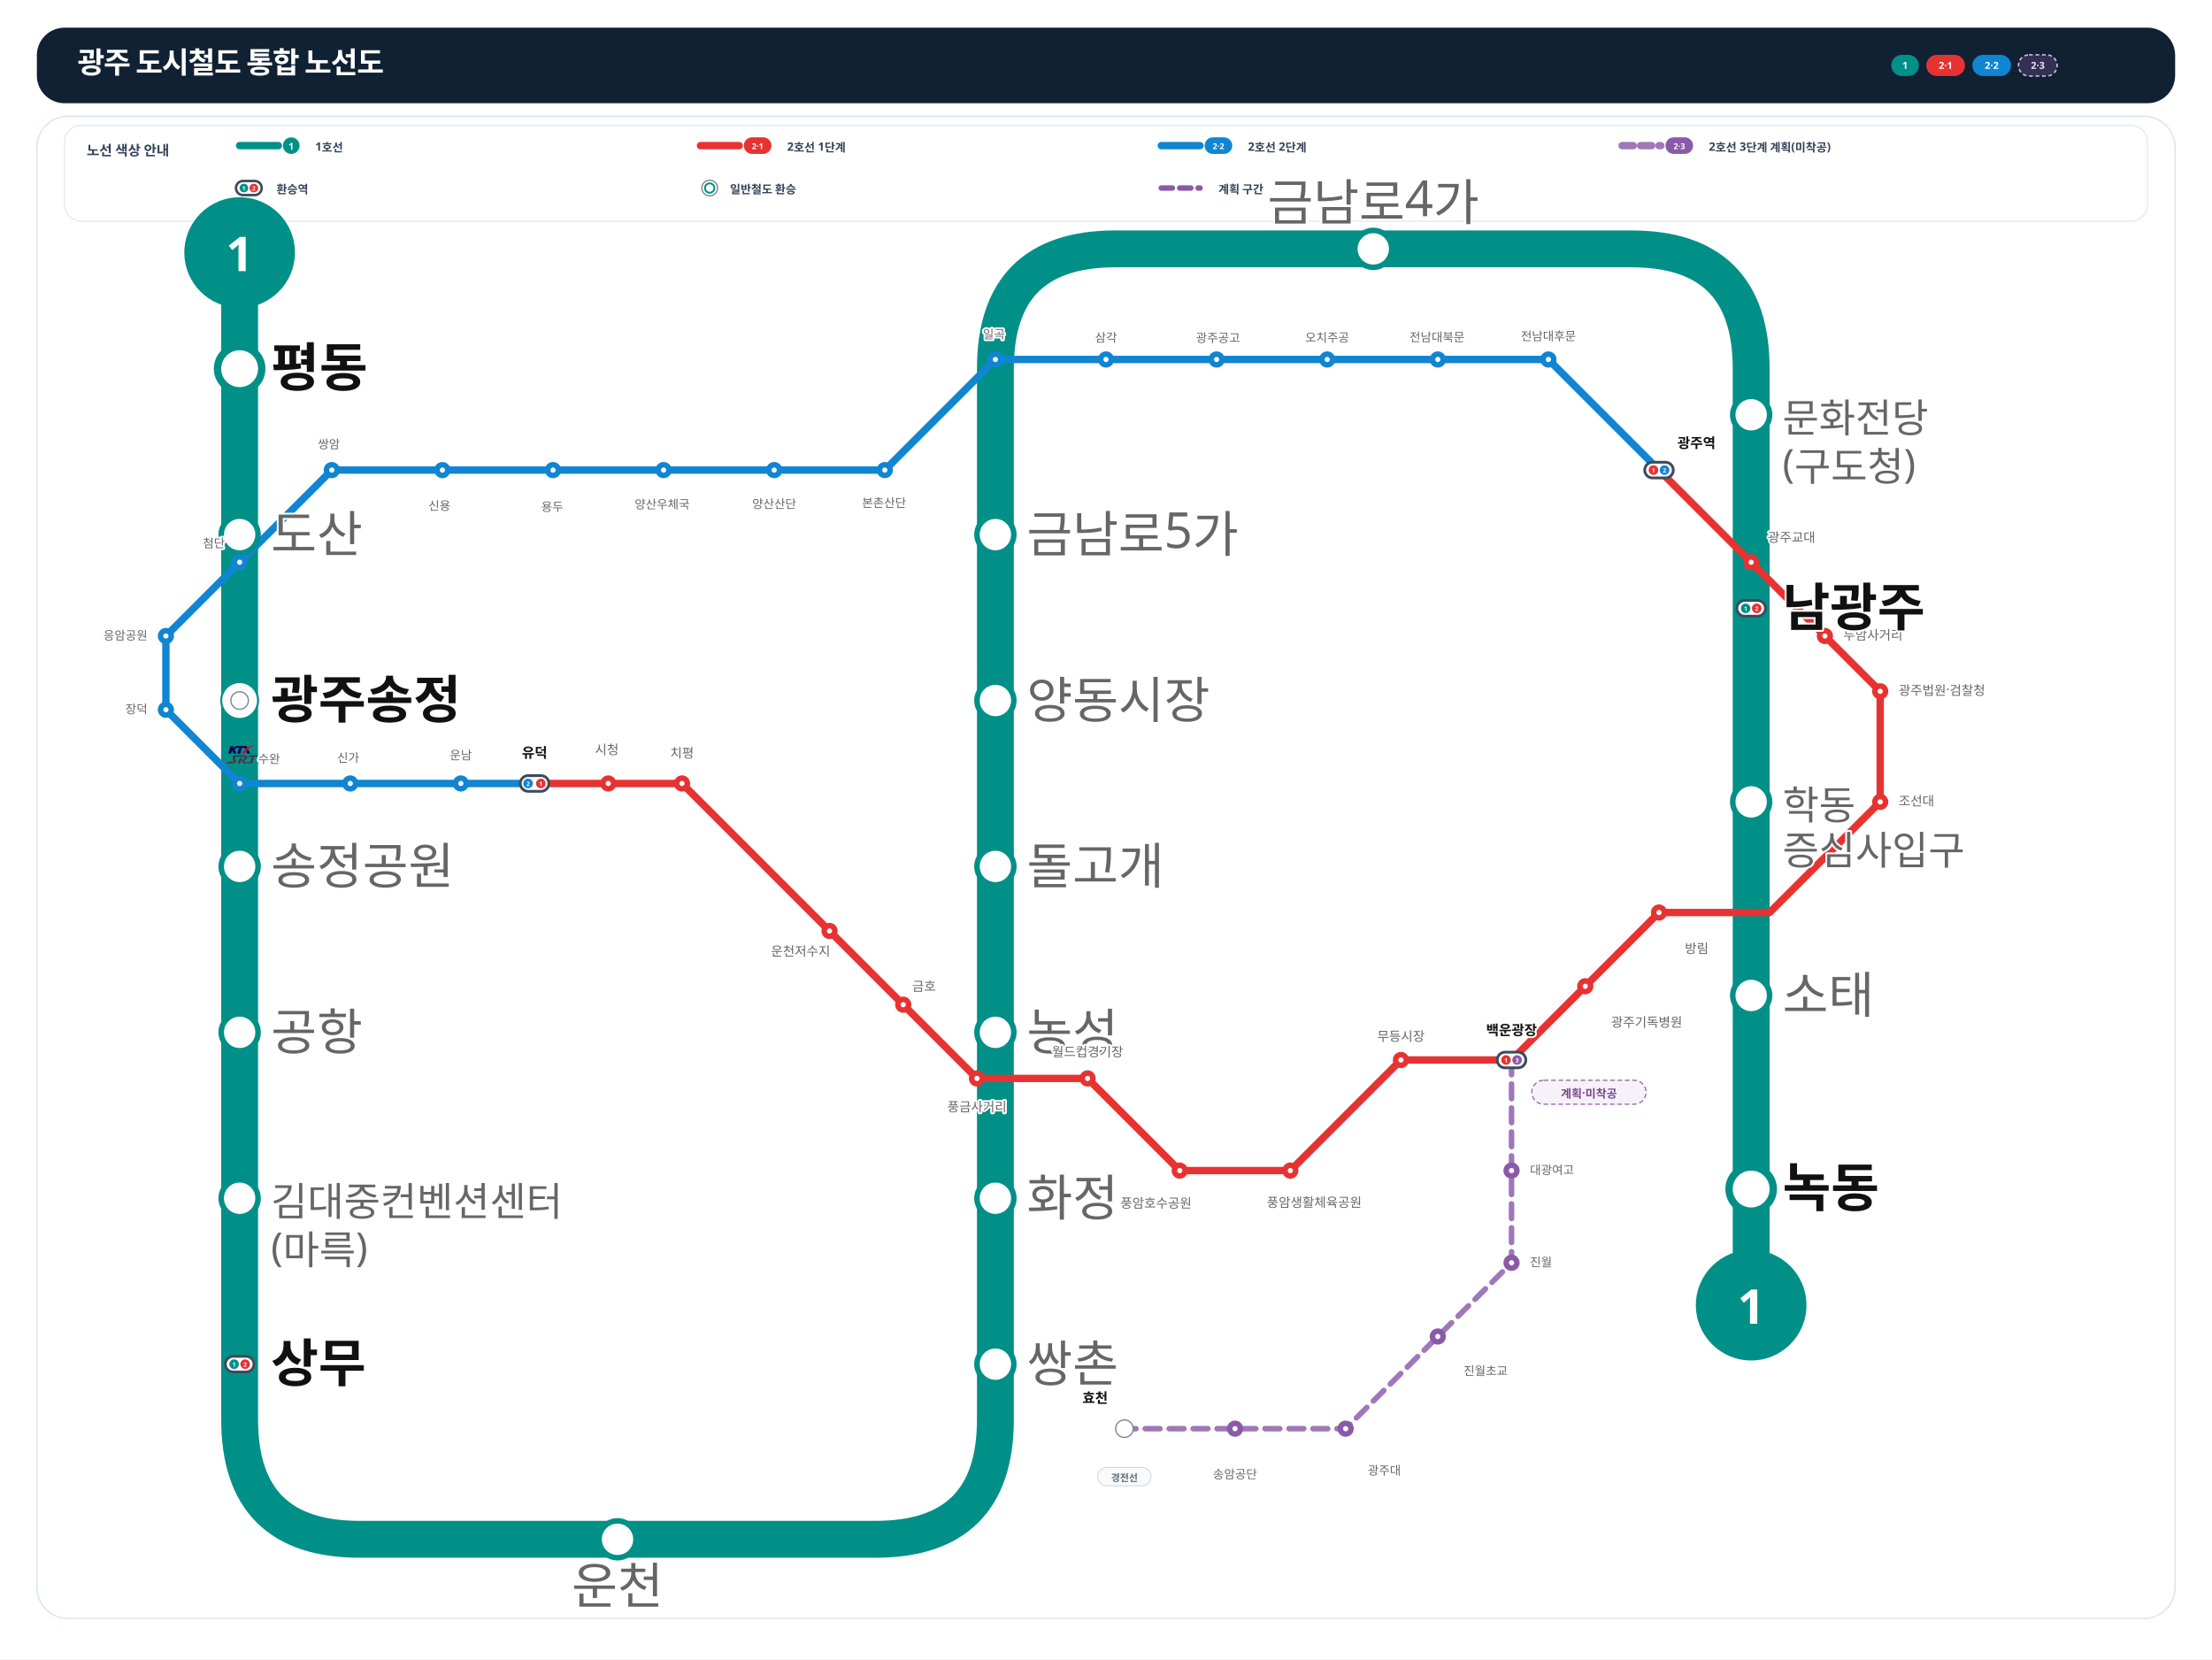
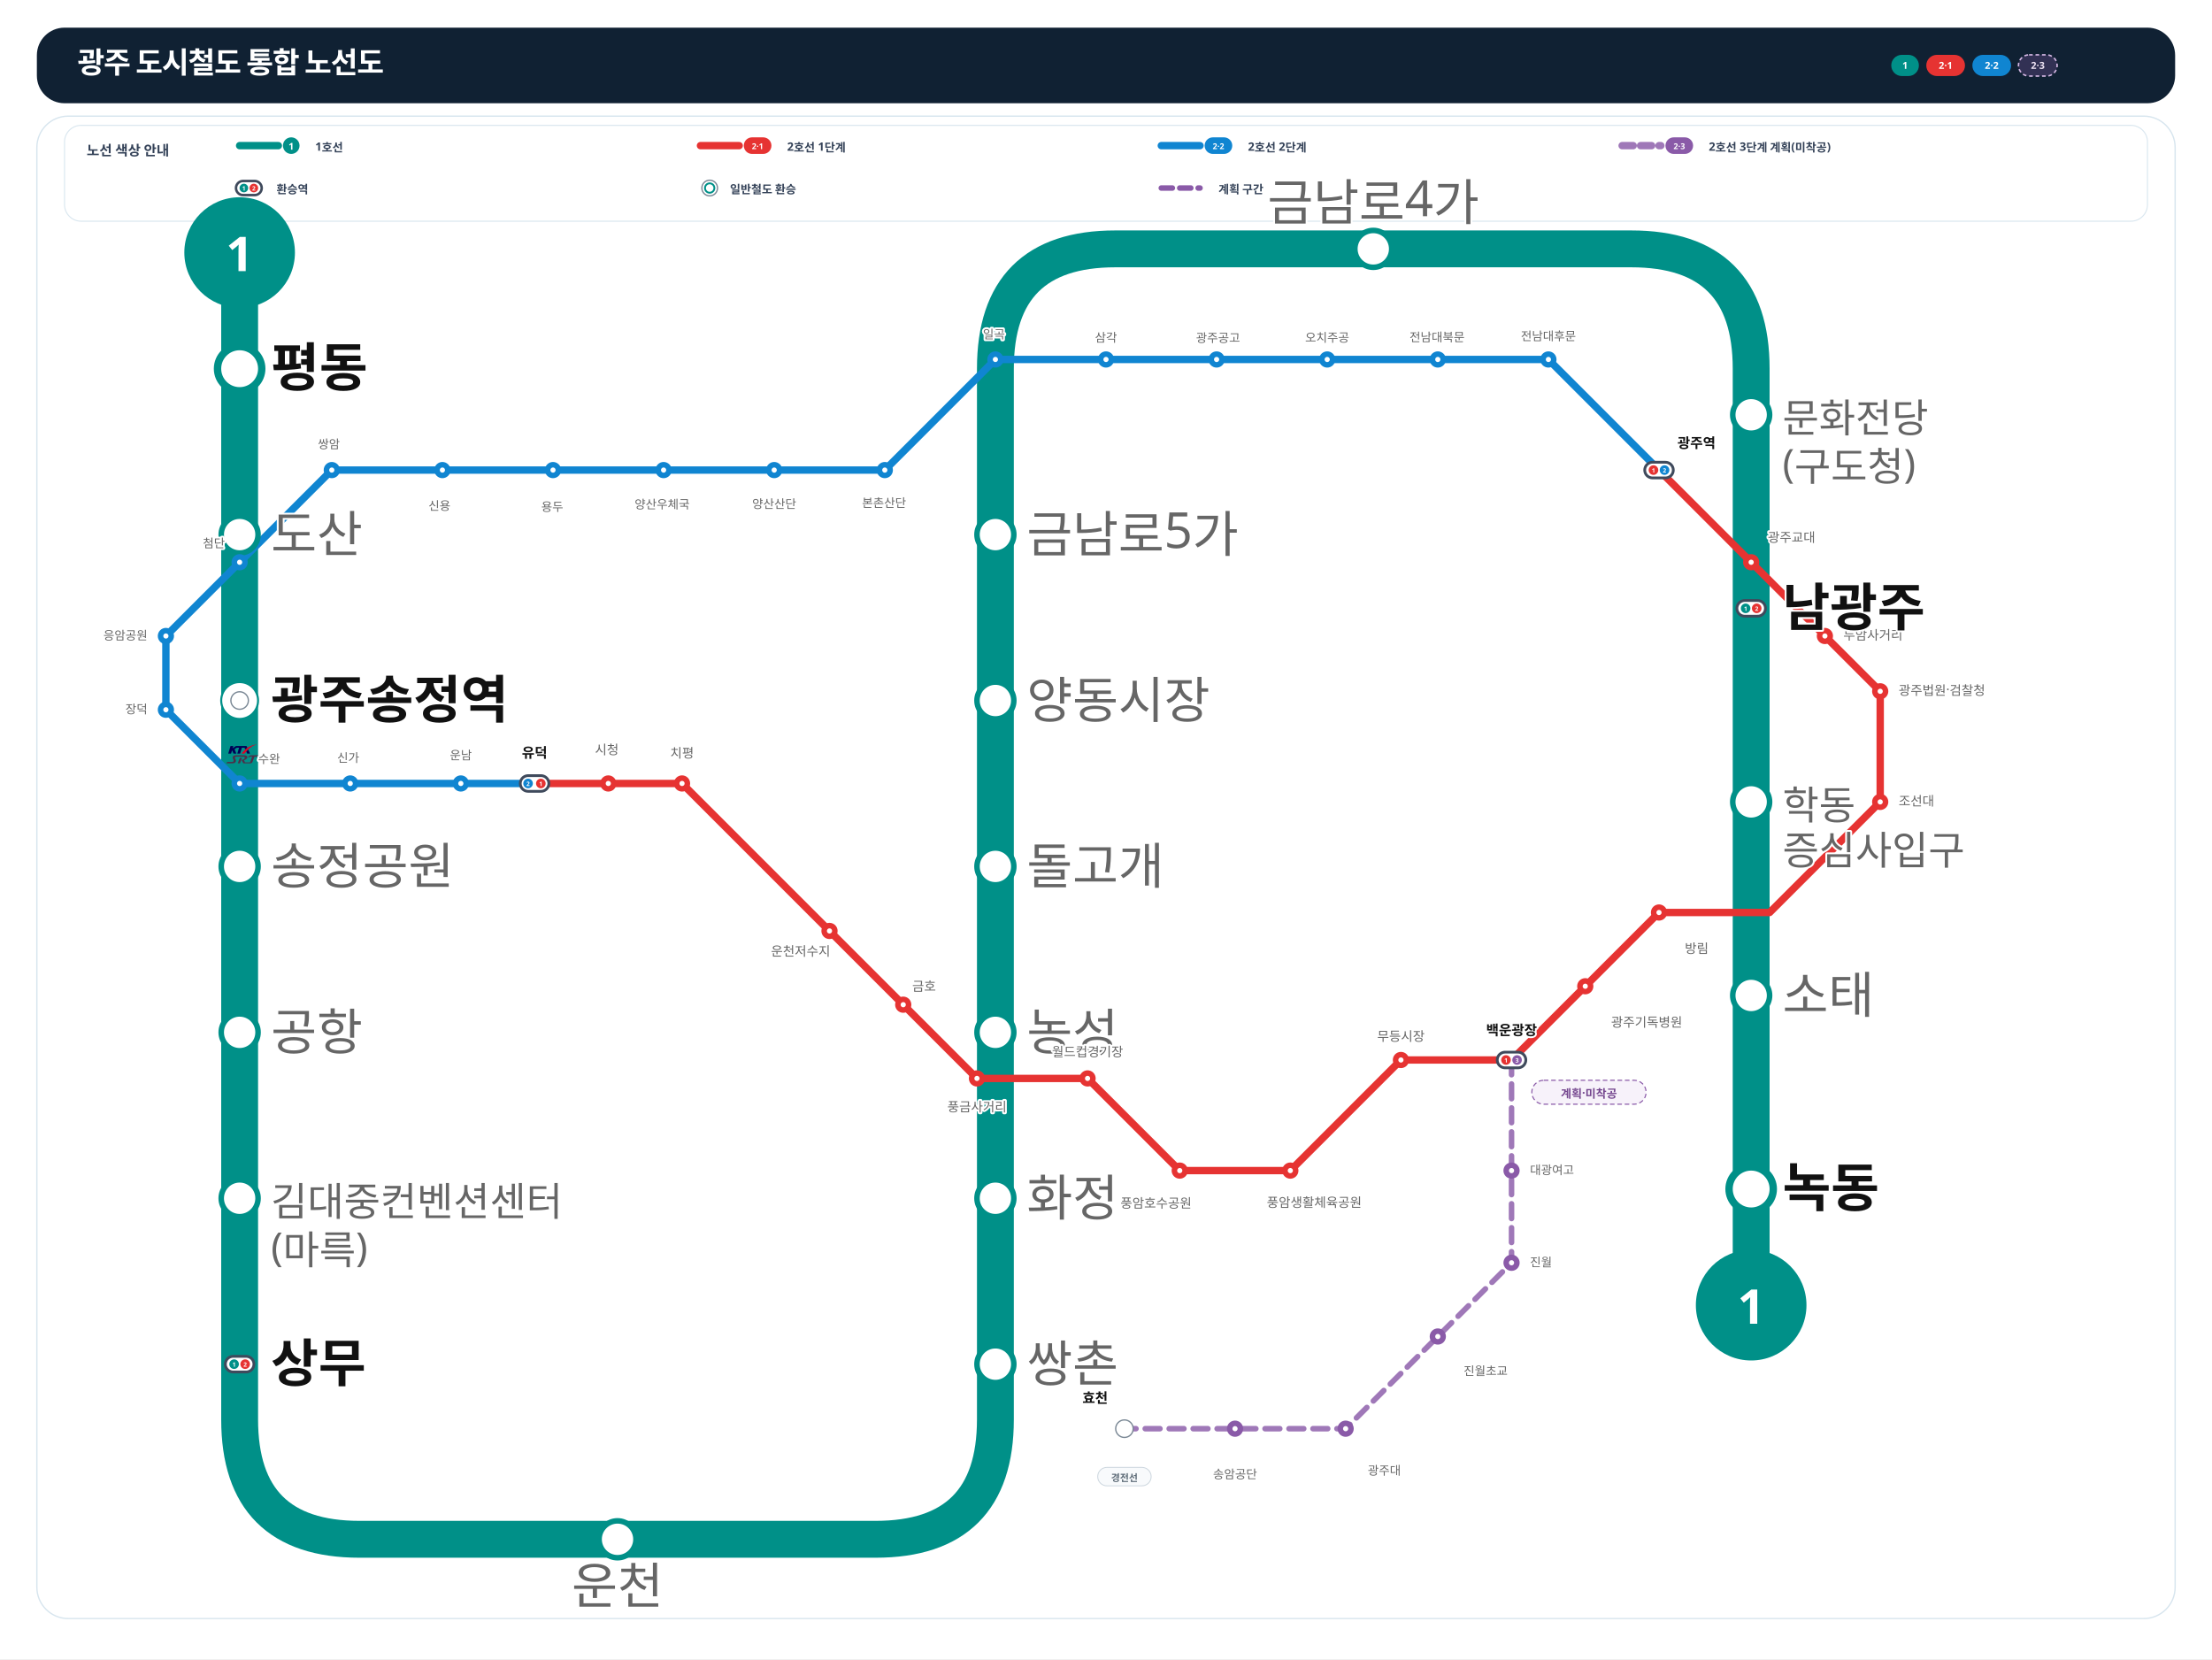
<svg xmlns="http://www.w3.org/2000/svg" width="2400" height="1800" viewBox="0 0 2400 1800" version="1.1" role="img" aria-labelledby="map-title map-description" preserveAspectRatio="xMidYMid meet" id="gwangju-metro-sma-v1-family-map" style="font-family: Pretendard;" data-base-template="easy-subway-sma-v1.svg" data-design-family="sma-v1" data-base-unit-u="8px" data-line-width="1u" data-grid="3u" data-corner-radius="2.5u" data-parallel-gap="0.25u" data-octolinear="true" data-district-labels="removed" data-revision="sma-v1-cultural-center-separation-phase3-status-rail-logos-v5" data-station-data-verified="2026-07-12" data-station-data-basis="GRTC-current-line1-and-official-line2-plan" data-line2-name-status="phase1-citizen-preference;phase2-3-provisional" data-route-shape="octolinear-rounded-ring" data-left-ring-smoothing="237-238-201-202-203" data-font-policy="Pretendard-only" data-phase3-status="planned-unbuilt-separate-project-review" data-cultural-center-overlap="resolved" data-rail-logo-format="inline-svg-paths">
  <defs id="ui-card-background-definitions">
    <clipPath id="rounded-map-card-clip-area">
      <rect x="40" y="126" width="2320" height="1630" rx="34" ry="34" id="rect1" />
    </clipPath>
    <style id="sma-v1-family-style" type="text/css">
#gwangju-metro-sma-v1-family-map { font-family:Pretendard; }
#gwangju-metro-sma-v1-family-map text,
#gwangju-metro-sma-v1-family-map tspan { font-family:Pretendard; }
.ui-title { fill:#FFFFFF; font-size:32px; font-weight:900; letter-spacing:-1px; }
.ui-chip-label { fill:#FFFFFF; font-size:10.5px; font-weight:900; text-anchor:middle; dominant-baseline:middle; }
.ui-note { fill:#6E7F8B; font-size:12px; font-weight:650; letter-spacing:-0.2px; }
.route { fill:none; stroke-width:8px; stroke-linecap:round; stroke-linejoin:round; stroke-miterlimit:1; shape-rendering:geometricPrecision; }
.route-line1-width { stroke-width:40px; }
.route-phase3 { stroke-width:6px; stroke-dasharray:16 10; }
.station-node { fill:#FFFFFF; stroke-width:6px; vector-effect:non-scaling-stroke; shape-rendering:geometricPrecision; }
.station-node-terminal { stroke-width:8px; }
.station-label { paint-order:stroke; stroke:#FFFFFF; stroke-width:4px; stroke-linecap:round; stroke-linejoin:round; text-rendering:geometricPrecision; }
.station-label-ordinary { fill:#666666; font-size:14px; font-weight:400; }
.station-label-small { font-size:13px; }
.station-label-transfer { fill:#111111; font-size:15px; font-weight:600; }
.station-label-terminal { fill:#111111; font-size:15px; font-weight:700; }
.transfer-badge-label { fill:#FFFFFF; font-size:6.5px; font-weight:900; text-anchor:middle; dominant-baseline:central; alignment-baseline:middle; pointer-events:none; }
.legend-title { fill:#344258; font-size:15px; font-weight:900; dominant-baseline:central; }
.legend-name { fill:#344258; font-size:12.5px; font-weight:760; dominant-baseline:central; }
.legend-sub { fill:#6E7F8B; font-size:11.5px; font-weight:600; dominant-baseline:central; }
.rail-chip-text { fill:#5E6C78; font-size:10.5px; font-weight:800; text-anchor:middle; dominant-baseline:central; }

.phase-status-chip-text { fill:#75478F; font-size:12.5px; font-weight:800; text-anchor:middle; dominant-baseline:central; }
</style>
  </defs>
  <rect x="0" y="0" width="2400" height="1800" id="page-background" fill="#FFFFFF" />
  <g id="header-title-legend-and-status-layer">
    <rect x="40" y="30" width="2320" height="82" rx="30" ry="30" id="header-background-pill" fill="#102133" />
    <text x="84" y="79.267" id="header-title-text" class="ui-title">광주 도시철도 통합 노선도</text>
    <g id="header-route-badge-1" class="header-route-badge" data-line="1" data-line-color="#009088">
      <rect x="2052" y="59.5" width="30" height="23" rx="11.5" ry="11.5" fill="#009088" id="rect2" />
      <text x="2067.0" y="71.0" class="ui-chip-label" id="text2">1</text>
    </g>
    <g id="header-route-badge-2-phase1" class="header-route-badge" data-line="2-phase1" data-line-color="#E63332">
      <rect x="2090" y="59.5" width="42" height="23" rx="11.5" ry="11.5" fill="#E63332" id="rect3" />
      <text x="2111.0" y="71.0" class="ui-chip-label" id="text3">2·1</text>
    </g>
    <g id="header-route-badge-2-phase2" class="header-route-badge" data-line="2-phase2" data-line-color="#1085D1">
      <rect x="2140" y="59.5" width="42" height="23" rx="11.5" ry="11.5" fill="#1085D1" id="rect4" />
      <text x="2161.0" y="71.0" class="ui-chip-label" id="text4">2·2</text>
    </g>
    <g id="header-route-badge-2-phase3" class="header-route-badge" data-line="2-phase3" data-line-color="#8A5AA8" data-status="planned-unbuilt">
      <rect x="2190" y="59.5" width="42" height="23" rx="11.5" ry="11.5" fill="#8A5AA8" id="rect5" fill-opacity="0.28" stroke="#D4B7E3" stroke-width="1.6" stroke-dasharray="4 3" />
      <text x="2211.0" y="71.0" class="ui-chip-label" id="text5" style="fill:#F0E5F5">2·3</text>
    </g>
  </g>
  <rect x="40" y="126" width="2320" height="1630" rx="34" ry="34" id="main-map-card-background" fill="#FFFFFF" stroke="#D7E5EE" stroke-width="1.4" />
  <g id="top-route-line-explanation-layer" data-name="상단 노선 색상 안내">
    <rect x="70" y="136" width="2260" height="104" rx="18" ry="18" id="top-route-line-explanation-background" fill="#FFFFFF" stroke="#D7E5EE" stroke-width="1.1" opacity="0.96" />
    <text x="94" y="162" id="top-route-line-explanation-title" class="legend-title">노선 색상 안내</text>
    <path d="M 260 158 L 302 158" fill="none" stroke="#009088" stroke-width="8" stroke-linecap="round" id="path5" />
    <rect x="307" y="149" width="18" height="18" rx="9" ry="9" fill="#009088" id="rect6" />
    <text x="316.0" y="158.4" fill="#FFFFFF" font-size="10.2" font-weight="900" text-anchor="middle" dominant-baseline="central" alignment-baseline="middle" id="text6">1</text>
    <text x="342" y="158.4" class="legend-name" text-anchor="start" id="text7">1호선</text>
    <path d="M 760 158 L 802 158" fill="none" stroke="#E63332" stroke-width="8" stroke-linecap="round" id="path7" />
    <rect x="807" y="149" width="30" height="18" rx="9" ry="9" fill="#E63332" id="rect7" />
    <text x="822.0" y="158.4" fill="#FFFFFF" font-size="8.8" font-weight="900" text-anchor="middle" dominant-baseline="central" alignment-baseline="middle" id="text8">2·1</text>
    <text x="854" y="158.4" class="legend-name" text-anchor="start" id="text9">2호선 1단계</text>
    <path d="M 1260 158 L 1302 158" fill="none" stroke="#1085D1" stroke-width="8" stroke-linecap="round" id="path9" />
    <rect x="1307" y="149" width="30" height="18" rx="9" ry="9" fill="#1085D1" id="rect9" />
    <text x="1322.0" y="158.4" fill="#FFFFFF" font-size="8.8" font-weight="900" text-anchor="middle" dominant-baseline="central" alignment-baseline="middle" id="text10">2·2</text>
    <text x="1354" y="158.4" class="legend-name" text-anchor="start" id="text11">2호선 2단계</text>
    <path d="M 1760 158 L 1802 158" fill="none" stroke="#8A5AA8" stroke-width="8" stroke-linecap="round" stroke-dasharray="12 8" id="path11" stroke-opacity="0.82" />
    <rect x="1807" y="149" width="30" height="18" rx="9" ry="9" fill="#8A5AA8" id="rect11" />
    <text x="1822.0" y="158.4" fill="#FFFFFF" font-size="8.8" font-weight="900" text-anchor="middle" dominant-baseline="central" alignment-baseline="middle" id="text12">2·3</text>
    <text x="1854" y="158.4" class="legend-name" text-anchor="start" id="text13">2호선 3단계 계획(미착공)</text>
    <g id="legend-transfer-capsule" class="ourclass-transfer-symbol">
      <path d="M 263.7 204 L 276.3 204" fill="none" stroke="#3F4A5C" stroke-width="18.0" stroke-linecap="round" stroke-linejoin="round" id="path13" />
      <path d="M 263.7 204 L 276.3 204" fill="none" stroke="#FFFFFF" stroke-width="12.6" stroke-linecap="round" stroke-linejoin="round" id="path14" />
      <circle cx="264.6" cy="204" r="4.68" fill="#009088" id="circle14" />
      <text x="264.6" y="204.18" class="transfer-badge-label" font-size="5.85" id="text14">1</text>
      <circle cx="275.4" cy="204" r="4.68" fill="#E63332" id="circle15" />
      <text x="275.4" y="204.18" class="transfer-badge-label" font-size="5.85" id="text15">2</text>
    </g>
    <text x="300" y="204.4" class="legend-name" id="text16">환승역</text>
    <circle cx="770" cy="204" r="8.5" fill="#FFFFFF" stroke="#7A8895" stroke-width="1.4" id="circle16" />
    <circle cx="770" cy="204" r="5.1" fill="#FFFFFF" stroke="#009088" stroke-width="2" id="circle17" />
    <text x="792" y="204.4" class="legend-name" id="text17">일반철도 환승</text>
    <path d="M 1260 204 L 1302 204" fill="none" stroke="#8A5AA8" stroke-width="6" stroke-linecap="round" stroke-dasharray="12 8" id="path17" />
    <text x="1322" y="204.4" class="legend-name" id="text18">계획 구간</text>
  </g>
  <g id="map-card-clipped-content-layer" clip-path="url(#rounded-map-card-clip-area)">
    <g id="main-map-layer">
      <g id="route-lines-layer" data-name="노선" class="render-layer route-layer">
        <path d="M 260 274 L 260 400 L 260 1540 Q 260 1670 390 1670 L 950 1670 Q 1080 1670 1080 1540 L 1080 400 Q 1080 270 1210 270 L 1770 270 Q 1900 270 1900 400 L 1900 1290 L 1900 1416" id="route-line1" class="route route-line1-width" stroke="#009088" data-line="line1" data-line-color="#009088" />
        <g class="line-terminal-badge" data-role="line-terminal-badge" id="line-terminal-badge-pyeongdong">
          <circle cx="260" cy="274" r="60" fill="#009088" data-role="line-terminal-badge" id="line-terminal-badge-circle-pyeongdong" />
          <text x="260" y="274" fill="#FFFFFF" font-size="52" font-weight="900" text-anchor="middle" dominant-baseline="central" data-role="line-terminal-badge" id="line-terminal-badge-label-pyeongdong">1</text>
        </g>
        <g class="line-terminal-badge" data-role="line-terminal-badge" id="line-terminal-badge-nokdong">
          <circle cx="1900" cy="1416" r="60" fill="#009088" data-role="line-terminal-badge" id="line-terminal-badge-circle-nokdong" />
          <text x="1900" y="1416" fill="#FFFFFF" font-size="52" font-weight="900" text-anchor="middle" dominant-baseline="central" data-role="line-terminal-badge" id="line-terminal-badge-label-nokdong">1</text>
        </g>
        <polyline points="580,850 660,850 740,850 820,930 900,1010 980,1090 1060,1170 1180,1170 1280,1270 1400,1270 1520,1150 1640,1150 1720,1070 1800,990 1920,990 1980,930 2040,870 2040,750 1980,690 1900,610 1800,510" id="route-line2-phase1" class="route" stroke="#E63332" data-line="line2-phase1" data-line-color="#E63332" data-bend-smoothing="round-cap-round-join-global-pass" data-direction-system="octolinear" data-cultural-center-separation="1800,990-1920,990-1980,930" />
        <polyline points="1800,510 1680,390 1560,390 1440,390 1320,390 1200,390 1080,390 960,510 840,510 720,510 600,510 480,510 360,510 260,610 180,690 180,770 260,850 380,850 500,850 580,850" id="route-line2-phase2" class="route" stroke="#1085D1" data-line="line2-phase2" data-line-color="#1085D1" data-bend-smoothing="round-cap-round-join-global-pass" data-direction-system="octolinear" />
        <polyline points="1640,1150 1640,1270 1640,1370 1560,1450 1460,1550 1340,1550 1220,1550" id="route-line2-phase3" class="route route-phase3" stroke="#8A5AA8" data-line="line2-phase3" data-line-color="#8A5AA8" data-status="planned-unbuilt" data-project-review="separate-project-after-phase1-2" stroke-opacity="0.82" />
      </g>
      <g id="phase3-planning-status-chip" data-status="planned-unbuilt" data-name="2호선 3단계 상태">
        <rect x="1662" y="1172" width="124" height="26" rx="13" ry="13" fill="#F7F2FA" stroke="#8A5AA8" stroke-width="1.2" stroke-dasharray="5 3" id="rect8" />
        <text x="1724" y="1185.5" class="phase-status-chip-text" id="text19">계획·미착공</text>
      </g>
      <g id="station-symbols-layer" data-name="역" class="render-layer station-layer">
        <circle cx="260" cy="400" r="24" class="station-node station-node-terminal" stroke="#009088" id="circle19" />
        <circle cx="260" cy="580" r="20" class="station-node" stroke="#009088" id="circle20" />
        <circle cx="260" cy="940" r="20" class="station-node" stroke="#009088" id="circle21" />
        <circle cx="260" cy="1120" r="20" class="station-node" stroke="#009088" id="circle22" />
        <circle cx="260" cy="1300" r="20" class="station-node" stroke="#009088" id="circle23" />
        <circle cx="670" cy="1670" r="20" class="station-node" stroke="#009088" id="circle24" />
        <circle cx="1080" cy="1480" r="20" class="station-node" stroke="#009088" id="circle25" />
        <circle cx="1080" cy="1300" r="20" class="station-node" stroke="#009088" id="circle26" />
        <circle cx="1080" cy="1120" r="20" class="station-node" stroke="#009088" id="circle27" />
        <circle cx="1080" cy="940" r="20" class="station-node" stroke="#009088" id="circle28" />
        <circle cx="1080" cy="760" r="20" class="station-node" stroke="#009088" id="circle29" />
        <circle cx="1080" cy="580" r="20" class="station-node" stroke="#009088" id="circle30" />
        <circle cx="1490" cy="270" r="20" class="station-node" stroke="#009088" id="circle31" />
        <circle cx="1900" cy="450" r="20" class="station-node" stroke="#009088" id="circle32" />
        <circle cx="1900" cy="870" r="20" class="station-node" stroke="#009088" id="circle33" />
        <circle cx="1900" cy="1080" r="20" class="station-node" stroke="#009088" id="circle34" />
        <circle cx="1900" cy="1290" r="24" class="station-node station-node-terminal" stroke="#009088" id="circle35" />
        <circle cx="660" cy="850" r="5.8" class="station-node" stroke="#E63332" data-station="201" data-station-name="시청" id="circle36" />
        <circle cx="740" cy="850" r="5.8" class="station-node" stroke="#E63332" data-station="202" data-station-name="치평" id="circle37" />
        <circle cx="900" cy="1010" r="5.8" class="station-node" stroke="#E63332" id="circle38" />
        <circle cx="980" cy="1090" r="5.8" class="station-node" stroke="#E63332" id="circle39" />
        <circle cx="1060" cy="1170" r="5.8" class="station-node" stroke="#E63332" id="circle40" />
        <circle cx="1180" cy="1170" r="5.8" class="station-node" stroke="#E63332" id="circle41" />
        <circle cx="1280" cy="1270" r="5.8" class="station-node" stroke="#E63332" id="circle42" />
        <circle cx="1400" cy="1270" r="5.8" class="station-node" stroke="#E63332" id="circle43" />
        <circle cx="1520" cy="1150" r="5.8" class="station-node" stroke="#E63332" id="circle44" />
        <circle cx="1720" cy="1070" r="5.8" class="station-node" stroke="#E63332" id="circle45" />
        <circle cx="1800" cy="990" r="5.8" class="station-node" stroke="#E63332" id="circle46" />
        <circle cx="2040" cy="870" r="5.8" class="station-node" stroke="#E63332" id="circle47" />
        <circle cx="2040" cy="750" r="5.8" class="station-node" stroke="#E63332" id="circle48" />
        <circle cx="1980" cy="690" r="5.8" class="station-node" stroke="#E63332" id="circle49" />
        <circle cx="1900" cy="610" r="5.8" class="station-node" stroke="#E63332" id="circle50" />
        <circle cx="1680" cy="390" r="5.8" class="station-node" stroke="#1085D1" id="circle51" />
        <circle cx="1560" cy="390" r="5.8" class="station-node" stroke="#1085D1" id="circle52" />
        <circle cx="1440" cy="390" r="5.8" class="station-node" stroke="#1085D1" id="circle53" />
        <circle cx="1320" cy="390" r="5.8" class="station-node" stroke="#1085D1" id="circle54" />
        <circle cx="1200" cy="390" r="5.8" class="station-node" stroke="#1085D1" id="circle55" />
        <circle cx="1080" cy="390" r="5.8" class="station-node" stroke="#1085D1" id="circle56" />
        <circle cx="960" cy="510" r="5.8" class="station-node" stroke="#1085D1" id="circle57" />
        <circle cx="840" cy="510" r="5.8" class="station-node" stroke="#1085D1" id="circle58" />
        <circle cx="720" cy="510" r="5.8" class="station-node" stroke="#1085D1" id="circle59" />
        <circle cx="600" cy="510" r="5.8" class="station-node" stroke="#1085D1" id="circle60" />
        <circle cx="480" cy="510" r="5.8" class="station-node" stroke="#1085D1" id="circle61" />
        <circle cx="360" cy="510" r="5.8" class="station-node" stroke="#1085D1" id="circle62" />
        <circle cx="260" cy="610" r="5.8" class="station-node" stroke="#1085D1" id="circle63" />
        <circle cx="180" cy="690" r="5.8" class="station-node" stroke="#1085D1" id="circle64" />
        <circle cx="180" cy="770" r="5.8" class="station-node" stroke="#1085D1" id="circle65" />
        <circle cx="260" cy="850" r="5.8" class="station-node" stroke="#1085D1" id="circle66" />
        <circle cx="380" cy="850" r="5.8" class="station-node" stroke="#1085D1" id="circle67" />
        <circle cx="500" cy="850" r="5.8" class="station-node" stroke="#1085D1" id="circle68" />
        <circle cx="1640" cy="1270" r="5.8" class="station-node" stroke="#8A5AA8" id="circle69" />
        <circle cx="1640" cy="1370" r="5.8" class="station-node" stroke="#8A5AA8" id="circle70" />
        <circle cx="1560" cy="1450" r="5.8" class="station-node" stroke="#8A5AA8" id="circle71" />
        <circle cx="1460" cy="1550" r="5.8" class="station-node" stroke="#8A5AA8" id="circle72" />
        <circle cx="1340" cy="1550" r="5.8" class="station-node" stroke="#8A5AA8" id="circle73" />
        <circle cx="260" cy="760" r="20" fill="#FFFFFF" stroke="#009088" stroke-width="2.2" data-station="117" id="circle74" />
        <circle cx="1220" cy="1550" r="6.2" fill="#FFFFFF" stroke="#8A5AA8" stroke-width="2.6" data-station="244" id="circle75" />
      </g>
      <g id="rail-transfer-symbols-layer">
        <circle cx="1220" cy="1550" r="9.5" fill="#FFFFFF" stroke="#7A8895" stroke-width="1.4" data-role="rail-transfer" id="circle76" />
        <circle cx="260" cy="760" r="9.5" fill="#FFFFFF" stroke="#7A8895" stroke-width="1.4" data-role="rail-transfer" id="circle77" />
      </g>
      <g id="transfer-station-symbols-layer" data-name="환승역 캡슐" class="render-layer transfer-layer">
        <g id="transfer-station-symbol-상무" class="ourclass-transfer-symbol">
          <path d="M 253 1480 L 267 1480" fill="none" stroke="#3F4A5C" stroke-width="20.0" stroke-linecap="round" stroke-linejoin="round" id="path77" />
          <path d="M 253 1480 L 267 1480" fill="none" stroke="#FFFFFF" stroke-width="14.0" stroke-linecap="round" stroke-linejoin="round" id="path78" />
          <circle cx="254" cy="1480" r="5.2" fill="#009088" id="circle78" />
          <text x="254" y="1480.2" class="transfer-badge-label" font-size="6.5" id="text78">1</text>
          <circle cx="266" cy="1480" r="5.2" fill="#E63332" id="circle79" />
          <text x="266" y="1480.2" class="transfer-badge-label" font-size="6.5" id="text79">2</text>
        </g>
        <g id="transfer-station-symbol-남광주" class="ourclass-transfer-symbol">
          <path d="M 1893 660 L 1907 660" fill="none" stroke="#3F4A5C" stroke-width="20.0" stroke-linecap="round" stroke-linejoin="round" id="path79" />
          <path d="M 1893 660 L 1907 660" fill="none" stroke="#FFFFFF" stroke-width="14.0" stroke-linecap="round" stroke-linejoin="round" id="path80" />
          <circle cx="1894" cy="660" r="5.2" fill="#009088" id="circle80" />
          <text x="1894" y="660.2" class="transfer-badge-label" font-size="6.5" id="text80">1</text>
          <circle cx="1906" cy="660" r="5.2" fill="#E63332" id="circle81" />
          <text x="1906" y="660.2" class="transfer-badge-label" font-size="6.5" id="text81">2</text>
        </g>
        <g id="transfer-station-symbol-유덕" class="ourclass-transfer-symbol" data-station="238" data-station-name="유덕" data-node-role="transfer-capsule" data-transfer-type="phase" data-center-x="580" data-center-y="850">
          <path d="M 573.0 850 L 587.0 850" fill="none" stroke="#3F4A5C" stroke-width="20.0" stroke-linecap="round" stroke-linejoin="round" id="path81" />
          <path d="M 573.0 850 L 587.0 850" fill="none" stroke="#FFFFFF" stroke-width="14.0" stroke-linecap="round" stroke-linejoin="round" id="path82" />
          <circle cx="586.808" cy="850" r="5.2" fill="#e63332" id="circle82" />
          <text x="586.808" y="850.2" class="transfer-badge-label" font-size="6.5" id="text82">1</text>
          <circle cx="572.955" cy="850" r="5.2" fill="#1085d1" id="circle83" />
          <text x="572.955" y="850.2" class="transfer-badge-label" font-size="6.5" id="text83">2</text>
        </g>
        <g id="transfer-station-symbol-광주역" class="ourclass-transfer-symbol" data-station="219" data-station-name="광주역" data-node-role="transfer-capsule" data-transfer-type="phase" data-rail-transfer="true">
          <path d="M 1793.0 510 L 1807.0 510" fill="none" stroke="#3F4A5C" stroke-width="20.0" stroke-linecap="round" stroke-linejoin="round" id="path83" />
          <path d="M 1793.0 510 L 1807.0 510" fill="none" stroke="#FFFFFF" stroke-width="14.0" stroke-linecap="round" stroke-linejoin="round" id="path84" />
          <circle cx="1794.0" cy="510" r="5.2" fill="#E63332" id="circle84" />
          <text x="1794.0" y="510.2" class="transfer-badge-label" font-size="6.5" id="text84">1</text>
          <circle cx="1806.0" cy="510" r="5.2" fill="#1085D1" id="circle85" />
          <text x="1806.0" y="510.2" class="transfer-badge-label" font-size="6.5" id="text85">2</text>
        </g>
        <g id="transfer-station-symbol-백운광장" class="ourclass-transfer-symbol" data-station="211" data-station-name="백운광장" data-node-role="transfer-capsule" data-transfer-type="phase">
          <path d="M 1633.0 1150 L 1647.0 1150" fill="none" stroke="#3F4A5C" stroke-width="20.0" stroke-linecap="round" stroke-linejoin="round" id="path85" />
          <path d="M 1633.0 1150 L 1647.0 1150" fill="none" stroke="#FFFFFF" stroke-width="14.0" stroke-linecap="round" stroke-linejoin="round" id="path86" />
          <circle cx="1634.0" cy="1150" r="5.2" fill="#E63332" id="circle86" />
          <text x="1634.0" y="1150.2" class="transfer-badge-label" font-size="6.5" id="text86">1</text>
          <circle cx="1646.0" cy="1150" r="5.2" fill="#8A5AA8" id="circle87" />
          <text x="1646.0" y="1150.2" class="transfer-badge-label" font-size="6.5" id="text87">3</text>
        </g>
      </g>
      <g id="station-name-labels-layer" data-name="역명" class="render-layer label-layer">
        <g id="station-label-group-119" data-station="119" data-station-name="평동" data-label-role="terminal">
          <text x="294" y="419" id="station-label-119" class="station-label station-label-terminal" text-anchor="start" font-size="57" style="font-size:57px">평동</text>
        </g>
        <g id="station-label-group-118" data-station="118" data-station-name="도산" data-label-role="ordinary">
          <text x="294" y="599" id="station-label-118" class="station-label station-label-ordinary" text-anchor="start" font-size="54" style="font-size:54px">도산</text>
        </g>
        <g id="station-label-group-117" data-station="117" data-station-name="광주송정" data-label-role="transfer">
-           <text x="294" y="779" id="station-label-117" class="station-label station-label-transfer" text-anchor="start" font-size="56" style="font-size:56px">광주송정</text>
+           <text x="294" y="779" id="station-label-117" class="station-label station-label-transfer" text-anchor="start" font-size="56" style="font-size:56px">광주송정역</text>
        </g>
        <g id="station-label-group-116" data-station="116" data-station-name="송정공원" data-label-role="ordinary">
          <text x="294" y="959" id="station-label-116" class="station-label station-label-ordinary" text-anchor="start" font-size="54" style="font-size:54px">송정공원</text>
        </g>
        <g id="station-label-group-115" data-station="115" data-station-name="공항" data-label-role="ordinary">
          <text x="294" y="1139" id="station-label-115" class="station-label station-label-ordinary" text-anchor="start" font-size="54" style="font-size:54px">공항</text>
        </g>
        <g id="station-label-group-114" data-station="114" data-station-name="김대중컨벤션센터 (마륵)" data-label-role="ordinary">
          <text x="294" y="1319" id="station-label-114" class="station-label station-label-ordinary station-label-small" text-anchor="start" font-size="43" style="font-size:43px">김대중컨벤션센터</text>
          <text x="294" y="1368" id="station-label-114-2" class="station-label station-label-ordinary station-label-small" text-anchor="start" font-size="43" style="font-size:43px">(마륵)</text>
        </g>
        <g id="station-label-group-112" data-station="112" data-station-name="운천" data-label-role="ordinary">
          <text x="670" y="1740" id="station-label-112" class="station-label station-label-ordinary" text-anchor="middle" font-size="54" style="font-size:54px">운천</text>
        </g>
        <g id="station-label-group-111" data-station="111" data-station-name="쌍촌" data-label-role="ordinary">
          <text x="1114" y="1499" id="station-label-111" class="station-label station-label-ordinary" text-anchor="start" font-size="54" style="font-size:54px">쌍촌</text>
        </g>
        <g id="station-label-group-110" data-station="110" data-station-name="화정" data-label-role="ordinary">
          <text x="1114" y="1319" id="station-label-110" class="station-label station-label-ordinary" text-anchor="start" font-size="54" style="font-size:54px">화정</text>
        </g>
        <g id="station-label-group-109" data-station="109" data-station-name="농성" data-label-role="ordinary">
          <text x="1114" y="1139" id="station-label-109" class="station-label station-label-ordinary" text-anchor="start" font-size="54" style="font-size:54px">농성</text>
        </g>
        <g id="station-label-group-108" data-station="108" data-station-name="돌고개" data-label-role="ordinary">
          <text x="1114" y="959" id="station-label-108" class="station-label station-label-ordinary" text-anchor="start" font-size="54" style="font-size:54px">돌고개</text>
        </g>
        <g id="station-label-group-107" data-station="107" data-station-name="양동시장" data-label-role="ordinary">
          <text x="1114" y="779" id="station-label-107" class="station-label station-label-ordinary" text-anchor="start" font-size="54" style="font-size:54px">양동시장</text>
        </g>
        <g id="station-label-group-106" data-station="106" data-station-name="금남로5가" data-label-role="ordinary">
          <text x="1114" y="599" id="station-label-106" class="station-label station-label-ordinary" text-anchor="start" font-size="54" style="font-size:54px">금남로5가</text>
        </g>
        <g id="station-label-group-105" data-station="105" data-station-name="금남로4가" data-label-role="ordinary">
          <text x="1490" y="239" id="station-label-105" class="station-label station-label-ordinary" text-anchor="middle" font-size="54" style="font-size:54px">금남로4가</text>
        </g>
        <g id="station-label-group-104" data-station="104" data-station-name="문화전당 (구도청)" data-label-role="ordinary">
          <text x="1934" y="469" id="station-label-104" class="station-label station-label-ordinary station-label-small" text-anchor="start" font-size="43" style="font-size:43px">문화전당</text>
          <text x="1934" y="518" id="station-label-104-2" class="station-label station-label-ordinary station-label-small" text-anchor="start" font-size="43" style="font-size:43px">(구도청)</text>
        </g>
        <g id="station-label-group-102" data-station="102" data-station-name="학동·증심사입구" data-label-role="ordinary">
          <text x="1934" y="889" id="station-label-102" class="station-label station-label-ordinary station-label-small" text-anchor="start" font-size="43" style="font-size:43px">
            <tspan x="1934" y="889">학동</tspan>
            <tspan x="1934" y="938">증심사입구</tspan>
          </text>
        </g>
        <g id="station-label-group-101" data-station="101" data-station-name="소태" data-label-role="ordinary">
          <text x="1934" y="1099" id="station-label-101" class="station-label station-label-ordinary" text-anchor="start" font-size="54" style="font-size:54px">소태</text>
        </g>
        <g id="station-label-group-100" data-station="100" data-station-name="녹동" data-label-role="terminal">
          <text x="1934" y="1309" id="station-label-100" class="station-label station-label-terminal" text-anchor="start" font-size="57" style="font-size:57px">녹동</text>
        </g>
        <g id="station-label-group-238" data-station="238" data-station-name="유덕" data-label-role="transfer" data-geometry-zone="left-ring-smoothing">
          <text x="580" y="822" id="station-label-238" class="station-label station-label-transfer" text-anchor="middle">유덕</text>
        </g>
        <g id="station-label-group-201" data-station="201" data-station-name="시청" data-label-role="ordinary" data-geometry-zone="left-ring-smoothing" transform="translate(-1.581725,-65.64161)">
          <text x="660" y="884" id="station-label-201" class="station-label station-label-ordinary" text-anchor="middle">시청</text>
        </g>
        <g id="station-label-group-202" data-station="202" data-station-name="치평" data-label-role="ordinary" data-geometry-zone="left-ring-smoothing">
          <text x="740" y="822" id="station-label-202" class="station-label station-label-ordinary" text-anchor="middle">치평</text>
        </g>
        <g id="station-label-group-204" data-station="204" data-station-name="운천저수지" data-label-role="ordinary">
          <text x="900.887" y="1036.985" id="station-label-204" class="station-label station-label-ordinary" text-anchor="end">운천저수지</text>
        </g>
        <g id="station-label-group-205" data-station="205" data-station-name="금호" data-label-role="ordinary" transform="translate(-10.28122,-18.98071)">
          <text x="1000" y="1094" id="station-label-205" class="station-label station-label-ordinary" text-anchor="start">금호</text>
        </g>
        <g id="station-label-group-206" data-station="206" data-station-name="풍금사거리" data-label-role="ordinary" transform="translate(0,-18.18984)">
          <text x="1060" y="1224" id="station-label-206" class="station-label station-label-ordinary" text-anchor="middle">풍금사거리</text>
        </g>
        <g id="station-label-group-207" data-station="207" data-station-name="월드컵경기장" data-label-role="ordinary" transform="translate(0,-11.86294)">
          <text x="1180" y="1158" id="station-label-207" class="station-label station-label-ordinary" text-anchor="middle">월드컵경기장</text>
        </g>
        <g id="station-label-group-208" data-station="208" data-station-name="풍암호수공원" data-label-role="ordinary" transform="translate(22.93502,-27.6802)">
          <text x="1270" y="1338" id="station-label-208" class="station-label station-label-ordinary" text-anchor="end">풍암호수공원</text>
        </g>
        <g id="station-label-group-209" data-station="209" data-station-name="풍암생활체육공원" data-label-role="ordinary" transform="translate(-0.7908627,-28.47106)">
          <text x="1375.202" y="1338" id="station-label-209" class="station-label station-label-ordinary" text-anchor="start">풍암생활체육공원</text>
        </g>
        <g id="station-label-group-210" data-station="210" data-station-name="무등시장" data-label-role="ordinary" transform="translate(0,-8.69949)">
          <text x="1520" y="1138" id="station-label-210" class="station-label station-label-ordinary" text-anchor="middle">무등시장</text>
        </g>
        <g id="station-label-group-212" data-station="212" data-station-name="광주기독병원" data-label-role="ordinary">
          <text x="1748" y="1114" id="station-label-212" class="station-label station-label-ordinary" text-anchor="start">광주기독병원</text>
        </g>
        <g id="station-label-group-213" data-station="213" data-station-name="방림" data-label-role="ordinary">
          <text x="1828" y="1034" id="station-label-213" class="station-label station-label-ordinary" text-anchor="start">방림</text>
        </g>
        <g id="station-label-group-215" data-station="215" data-station-name="조선대" data-label-role="ordinary">
          <text x="2060" y="874" id="station-label-215" class="station-label station-label-ordinary" text-anchor="start">조선대</text>
        </g>
        <g id="station-label-group-216" data-station="216" data-station-name="광주법원·검찰청" data-label-role="ordinary">
          <text x="2060" y="754" id="station-label-216" class="station-label station-label-ordinary" text-anchor="start">광주법원·검찰청</text>
        </g>
        <g id="station-label-group-217" data-station="217" data-station-name="두암사거리" data-label-role="ordinary">
          <text x="2000" y="694" id="station-label-217" class="station-label station-label-ordinary" text-anchor="start">두암사거리</text>
        </g>
        <g id="station-label-group-218" data-station="218" data-station-name="광주교대" data-label-role="ordinary">
          <text x="1918" y="588" id="station-label-218" class="station-label station-label-ordinary" text-anchor="start">광주교대</text>
        </g>
        <g id="station-label-group-219" data-station="219" data-station-name="광주역" data-label-role="transfer">
          <text x="1820" y="486" id="station-label-219" class="station-label station-label-transfer" text-anchor="start">광주역</text>
        </g>
        <g id="station-label-group-220" data-station="220" data-station-name="전남대후문" data-label-role="ordinary" transform="translate(0,-8.69949)">
          <text x="1680" y="378" id="station-label-220" class="station-label station-label-ordinary station-label-small" text-anchor="middle">전남대후문</text>
        </g>
        <g id="station-label-group-221" data-station="221" data-station-name="전남대북문" data-label-role="ordinary" transform="translate(-0.7908627,-73.55023)">
          <text x="1560" y="444" id="station-label-221" class="station-label station-label-ordinary station-label-small" text-anchor="middle">전남대북문</text>
        </g>
        <g id="station-label-group-222" data-station="222" data-station-name="오치주공" data-label-role="ordinary" transform="translate(0,-7.117765)">
          <text x="1440" y="378" id="station-label-222" class="station-label station-label-ordinary station-label-small" text-anchor="middle">오치주공</text>
        </g>
        <g id="station-label-group-223" data-station="223" data-station-name="광주공고" data-label-role="ordinary" transform="translate(1.581725,-72.75937)">
          <text x="1320" y="444" id="station-label-223" class="station-label station-label-ordinary station-label-small" text-anchor="middle">광주공고</text>
        </g>
        <g id="station-label-group-224" data-station="224" data-station-name="삼각" data-label-role="ordinary" transform="translate(0,-7.117765)">
          <text x="1200" y="378" id="station-label-224" class="station-label station-label-ordinary station-label-small" text-anchor="middle">삼각</text>
        </g>
        <g id="station-label-group-225" data-station="225" data-station-name="일곡" data-label-role="ordinary" transform="translate(-1.581725,-76.71368)">
          <text x="1080" y="444" id="station-label-225" class="station-label station-label-ordinary station-label-small" text-anchor="middle">일곡</text>
        </g>
        <g id="station-label-group-226" data-station="226" data-station-name="본촌산단" data-label-role="ordinary" transform="translate(-0.7908627,52.19694)">
          <text x="960" y="498" id="station-label-226" class="station-label station-label-ordinary station-label-small" text-anchor="middle">본촌산단</text>
        </g>
        <g id="station-label-group-227" data-station="227" data-station-name="양산산단" data-label-role="ordinary" transform="translate(0,-12.6538)">
          <text x="840" y="564" id="station-label-227" class="station-label station-label-ordinary station-label-small" text-anchor="middle">양산산단</text>
        </g>
        <g id="station-label-group-228" data-station="228" data-station-name="양산우체국" data-label-role="ordinary" transform="translate(-1.581725,53.77867)">
          <text x="720" y="498" id="station-label-228" class="station-label station-label-ordinary station-label-small" text-anchor="middle">양산우체국</text>
        </g>
        <g id="station-label-group-229" data-station="229" data-station-name="용두" data-label-role="ordinary" transform="translate(-0.7908627,-9.490353)">
          <text x="600" y="564" id="station-label-229" class="station-label station-label-ordinary station-label-small" text-anchor="middle">용두</text>
        </g>
        <g id="station-label-group-230" data-station="230" data-station-name="신용" data-label-role="ordinary" transform="translate(-3.163451,55.36039)">
          <text x="480" y="498" id="station-label-230" class="station-label station-label-ordinary station-label-small" text-anchor="middle">신용</text>
        </g>
        <g id="station-label-group-231" data-station="231" data-station-name="쌍암" data-label-role="ordinary" transform="translate(-3.163451,-77.50455)">
          <text x="360" y="564" id="station-label-231" class="station-label station-label-ordinary station-label-small" text-anchor="middle">쌍암</text>
        </g>
        <g id="station-label-group-232" data-station="232" data-station-name="첨단" data-label-role="ordinary">
          <text x="244" y="594" id="station-label-232" class="station-label station-label-ordinary station-label-small" text-anchor="end">첨단</text>
        </g>
        <g id="station-label-group-233" data-station="233" data-station-name="응암공원" data-label-role="ordinary">
          <text x="160" y="694" id="station-label-233" class="station-label station-label-ordinary station-label-small" text-anchor="end">응암공원</text>
        </g>
        <g id="station-label-group-234" data-station="234" data-station-name="장덕" data-label-role="ordinary">
          <text x="160" y="774" id="station-label-234" class="station-label station-label-ordinary station-label-small" text-anchor="end">장덕</text>
        </g>
        <g id="station-label-group-235" data-station="235" data-station-name="수완" data-label-role="ordinary">
          <text x="280" y="828" id="station-label-235" class="station-label station-label-ordinary station-label-small" text-anchor="start">수완</text>
        </g>
        <g id="station-label-group-236" data-station="236" data-station-name="신가" data-label-role="ordinary" transform="translate(-2.197712,-77.22616)">
          <text x="380" y="904" id="station-label-236" class="station-label station-label-ordinary station-label-small" text-anchor="middle">신가</text>
        </g>
        <g id="station-label-group-237" data-station="237" data-station-name="운남" data-label-role="ordinary" data-geometry-zone="left-ring-smoothing">
          <text x="500" y="824" id="station-label-237" class="station-label station-label-ordinary station-label-small" text-anchor="middle">운남</text>
        </g>
        <g id="station-label-group-239" data-station="239" data-station-name="대광여고" data-label-role="ordinary">
          <text x="1660" y="1274" id="station-label-239" class="station-label station-label-ordinary station-label-small" text-anchor="start">대광여고</text>
        </g>
        <g id="station-label-group-240" data-station="240" data-station-name="진월" data-label-role="ordinary">
          <text x="1660" y="1374" id="station-label-240" class="station-label station-label-ordinary station-label-small" text-anchor="start">진월</text>
        </g>
        <g id="station-label-group-241" data-station="241" data-station-name="진월초교" data-label-role="ordinary">
          <text x="1588" y="1492" id="station-label-241" class="station-label station-label-ordinary station-label-small" text-anchor="start">진월초교</text>
        </g>
        <g id="station-label-group-242" data-station="242" data-station-name="광주대" data-label-role="ordinary">
          <text x="1484" y="1600" id="station-label-242" class="station-label station-label-ordinary station-label-small" text-anchor="start">광주대</text>
        </g>
        <g id="station-label-group-243" data-station="243" data-station-name="송암공단" data-label-role="ordinary">
          <text x="1340" y="1604" id="station-label-243" class="station-label station-label-ordinary station-label-small" text-anchor="middle">송암공단</text>
        </g>
        <g id="station-label-group-244" data-station="244" data-station-name="효천" data-label-role="transfer">
          <text x="1202" y="1522" id="station-label-244" class="station-label station-label-transfer station-label-small" text-anchor="end">효천</text>
        </g>
        <g id="station-label-group-113-203" data-station="113-203" data-station-name="상무" data-label-role="transfer">
          <text x="294" y="1499" id="station-label-113-203" class="station-label station-label-transfer" text-anchor="start" font-size="56" style="font-size:56px">상무</text>
        </g>
        <g id="station-label-group-103-214" data-station="103-214" data-station-name="남광주" data-label-role="transfer">
          <text x="1934" y="679" id="station-label-103-214" class="station-label station-label-transfer" text-anchor="start" font-size="56" style="font-size:56px">남광주</text>
        </g>
        <g id="station-label-group-211" data-station="211" data-station-name="백운광장" data-label-role="transfer">
          <text x="1640" y="1123" id="station-label-211" class="station-label station-label-transfer" text-anchor="middle">백운광장</text>
        </g>
      </g>
      <g id="rail-transfer-layer">
        <g id="rail-chip-gwangju-songjeong-highspeed" data-station="117" data-station-name="광주송정" data-services="KTX,SRT" data-logo-mode="inline-svg-paths" data-logo-source="Wikimedia-Commons-KTX_logo.svg-and-SRT_logo.svg" transform="translate(-69.4894,-67.8752)">
          <g id="logo-ktx-inline-vector" transform="matrix(0.03276338,0,0,0.03161,317.1316,875.5116)" aria-label="KTX">
            <path d="m 660,175 -36,37 -28,32 32,71 h 93 z m -522,-40 1,-1 1,1 -1,1 z M 0,315 h 93 l 15,-50 v -3 l 3,-7 2,-10 3,-7 4,-17 2,-3 11,-7 2,1 21,58 18,45 h 92 l -2,-8 -2,-3 -1,-5 -2,-3 -1,-5 -2,-3 -1,-5 -10,-24 -1,-5 -2,-3 -1,-5 -2,-3 -30,-81 76,-49 h 73 l 1,1 -7,21 -4,17 -3,7 -6,24 -3,7 -4,17 -3,7 -6,24 -3,7 v 3 l -20,67 h 93 l 9,-29 v -3 l 3,-7 4,-17 3,-7 4,-17 3,-7 6,-24 3,-7 4,-17 3,-7 4,-17 3,-7 6,-24 3,-7 v -3 l 2,-2 h 85 l 4,6 24,56 25,-23 23,-19 6,-9 9,-10 2,-5 -24,-55 H 255 l -115,81 -1,-2 11,-13 19,-66 H 76 Z" fill="#000055" fill-rule="evenodd" id="logo-ktx-blue-path" />
            <path d="m 958,0 h -9 l -1,1 -15,1 -1,1 -38,5 -25,5 -9,3 h -4 l -40,11 -43,15 -36,15 -39,19 -19,11 -30,20 -28,21 -50,43 -69,69 -46,51 -20,24 h 102 l 55,-69 46,-51 61,-59 46,-38 25,-18 28,-18 48,-25 42,-17 h 3 l 6,-3 22,-7 z" fill="#e00024" fill-rule="evenodd" id="logo-ktx-red-path" />
          </g>
          <g id="logo-srt-inline-vector" transform="matrix(0.0358837,0,0,0.03462048,315.1139,887.2895)" aria-label="SRT">
            <path d="m 473,82 h -68 l -61,170 h 67 z M 1,252 h 187 l 1,-1 h 9 l 1,-1 12,-1 17,-4 12,-4 18,-10 14,-14 6,-9 6,-13 3,-13 v -21 l -1,-1 -1,-10 -7,-19 -13,-26 -6,-20 V 70 l 5,-11 9,-8 13,-5 18,-1 1,-1 224,1 7,2 9,5 5,5 6,12 1,8 -1,1 -1,10 -8,15 -12,12 -15,10 -35,15 -21,7 h -4 l 5,13 39,80 6,6 7,4 7,2 h 199 l 4,1 1,-1 13,-1 9,-3 16,-9 12,-12 6,-9 8,-18 3,-11 2,-3 3,-11 2,-3 2,-8 2,-3 2,-8 2,-3 3,-11 2,-3 32,-90 1,-1 h 78 l 6,-2 7,-7 20,-36 H 751 l -1,1 -20,2 -18,5 -15,7 -13,9 -11,11 -7,10 -8,19 h 37 l 11,-10 8,-4 14,-4 h 10 l 1,-1 h 39 l 1,1 -61,169 -5,5 -12,4 H 565 l -7,-13 v -2 l -6,-11 v -2 l -6,-11 -13,-30 4,-3 10,-3 25,-12 24,-15 10,-8 11,-11 7,-9 6,-11 3,-9 1,-20 -5,-16 -9,-13 -6,-5 L 602,13 586,7 574,4 557,2 556,1 H 545 L 544,0 H 281 l -1,1 -16,1 -18,4 -14,5 -12,6 -13,10 -8,10 -5,10 -3,12 v 22 l 4,18 8,21 11,22 5,18 v 17 l -2,6 -5,8 -9,8 -10,5 -10,3 -12,1 -1,1 H 33 l -8,3 -6,6 z" fill="#4c2f48" fill-rule="evenodd" id="logo-srt-path" />
          </g>
        </g>
        <rect x="1191.0" y="1592" width="58" height="20" rx="10" ry="10" fill="#F8FAFC" stroke="#CDD7DF" stroke-width="1" id="rect89" />
        <text x="1220" y="1602.5" class="rail-chip-text" id="text90">경전선</text>
      </g>
    </g>
  </g>
</svg>
